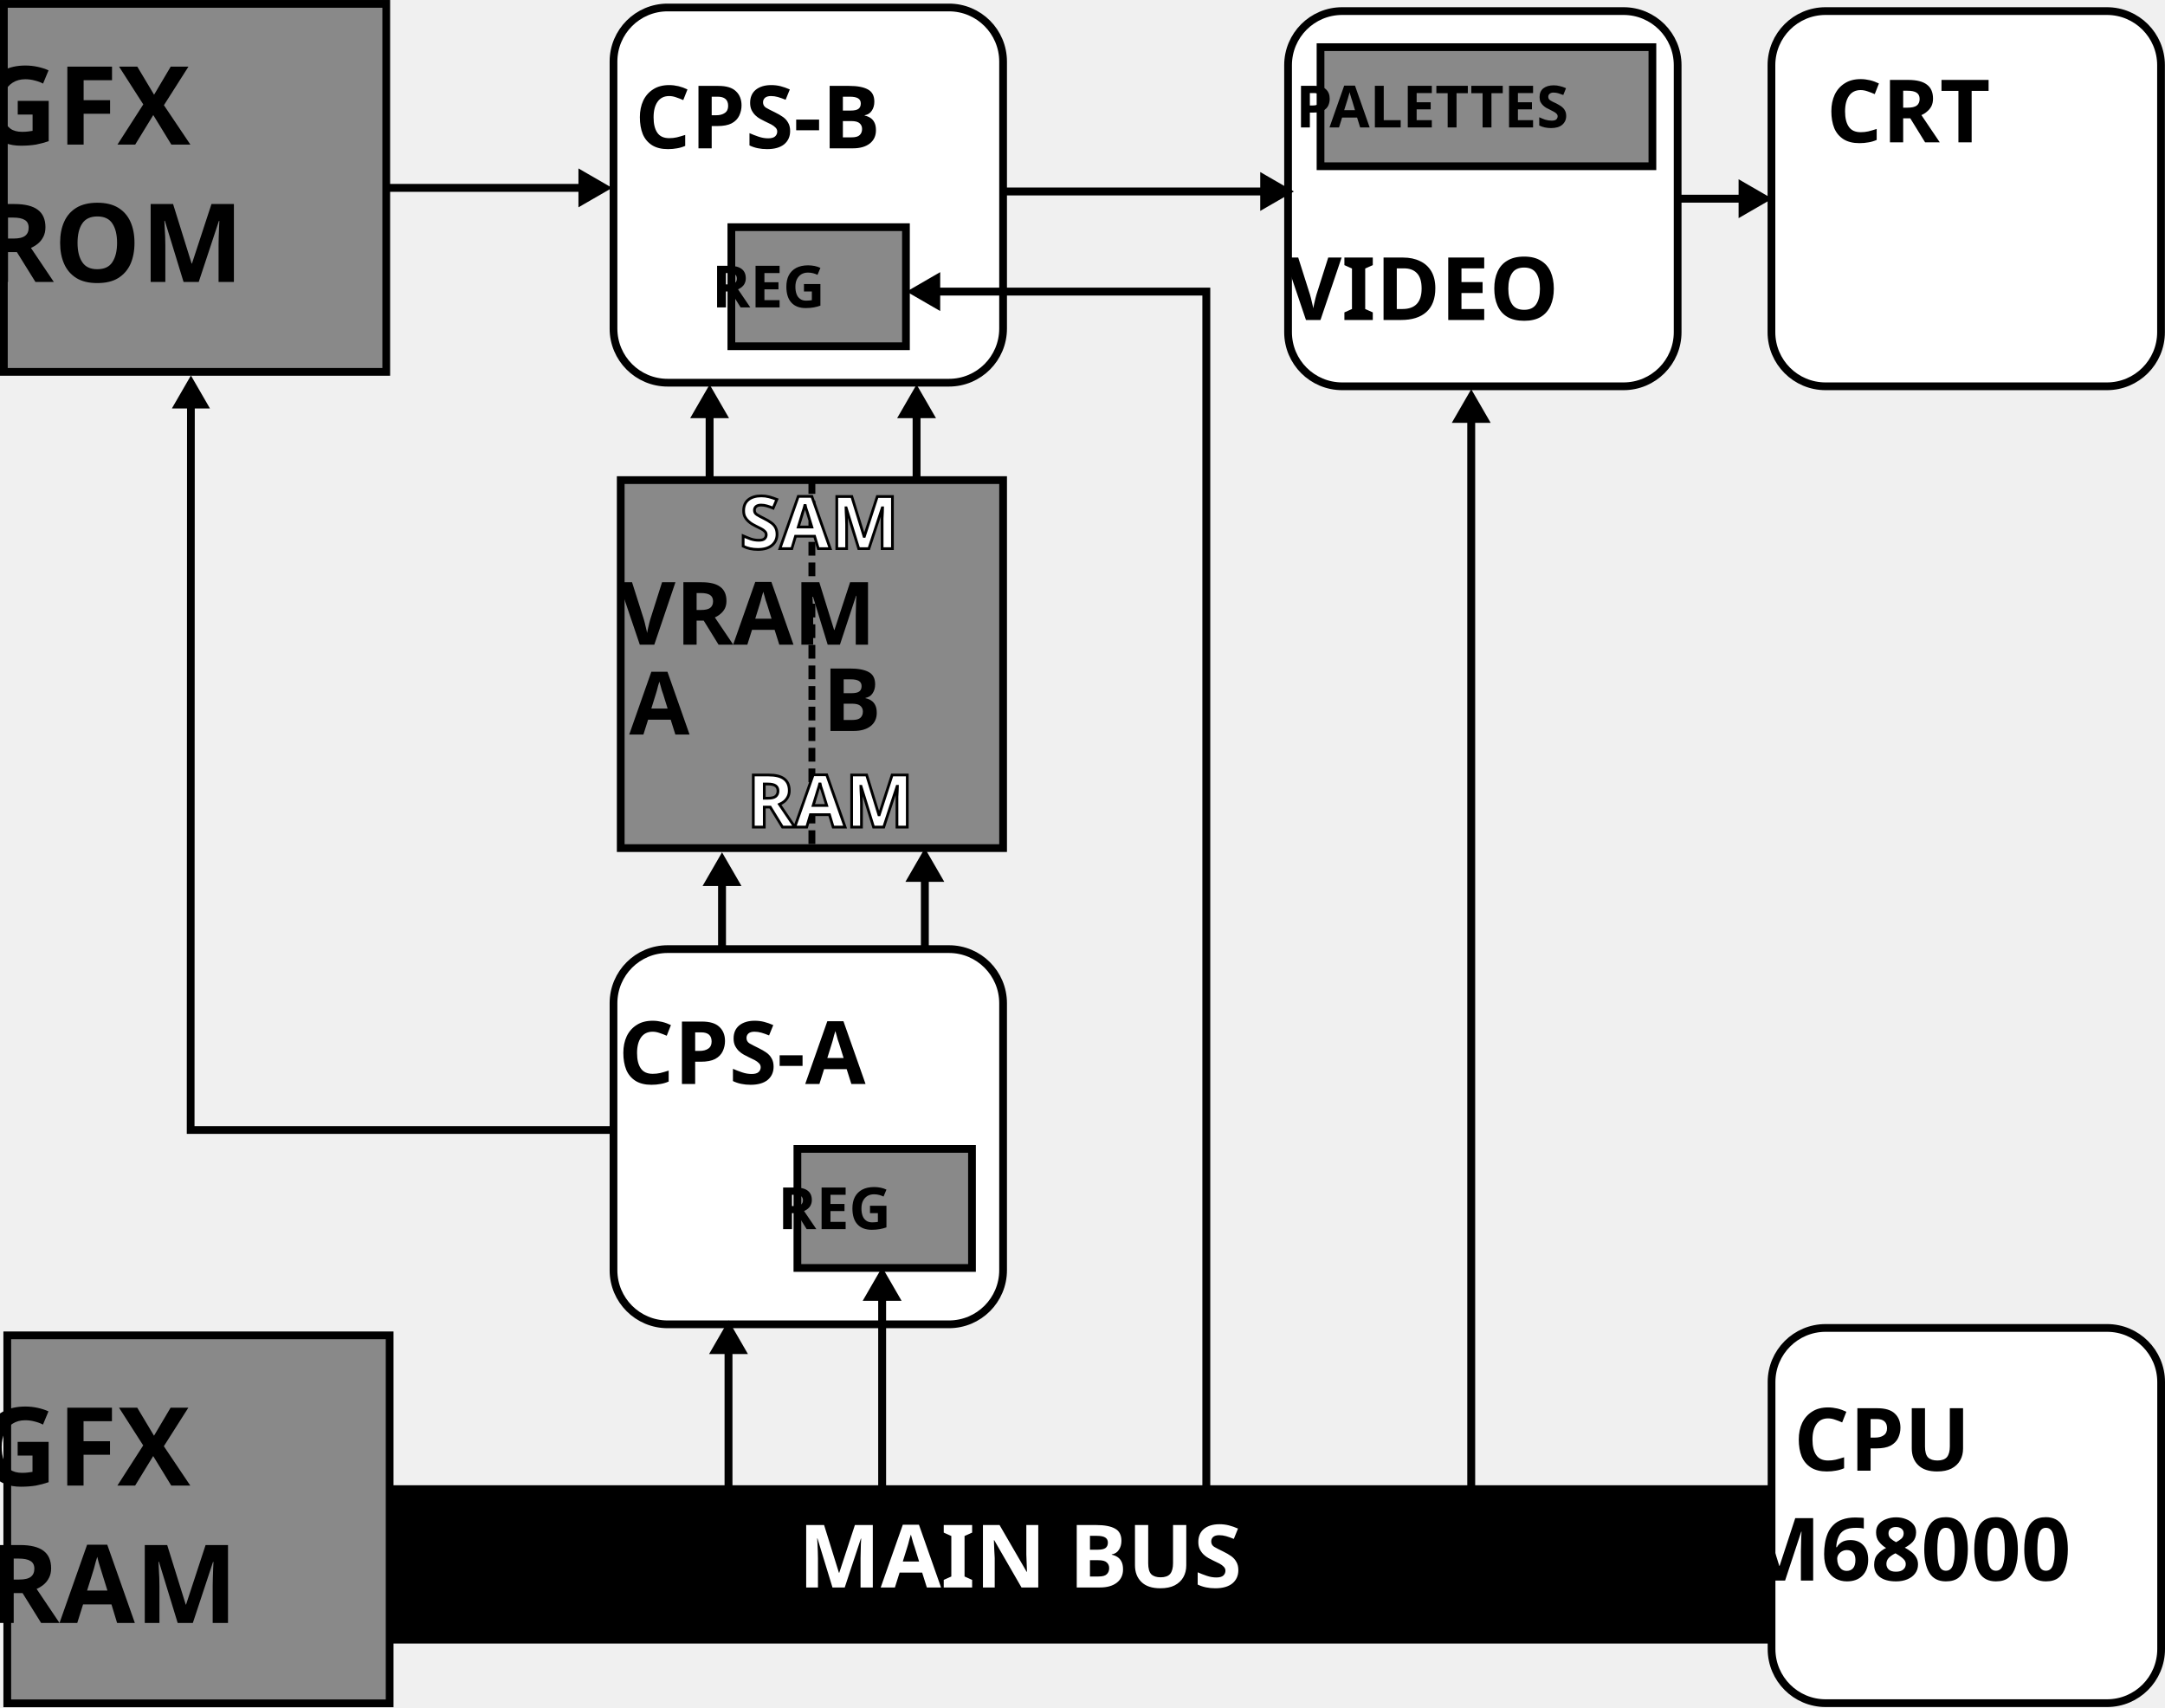
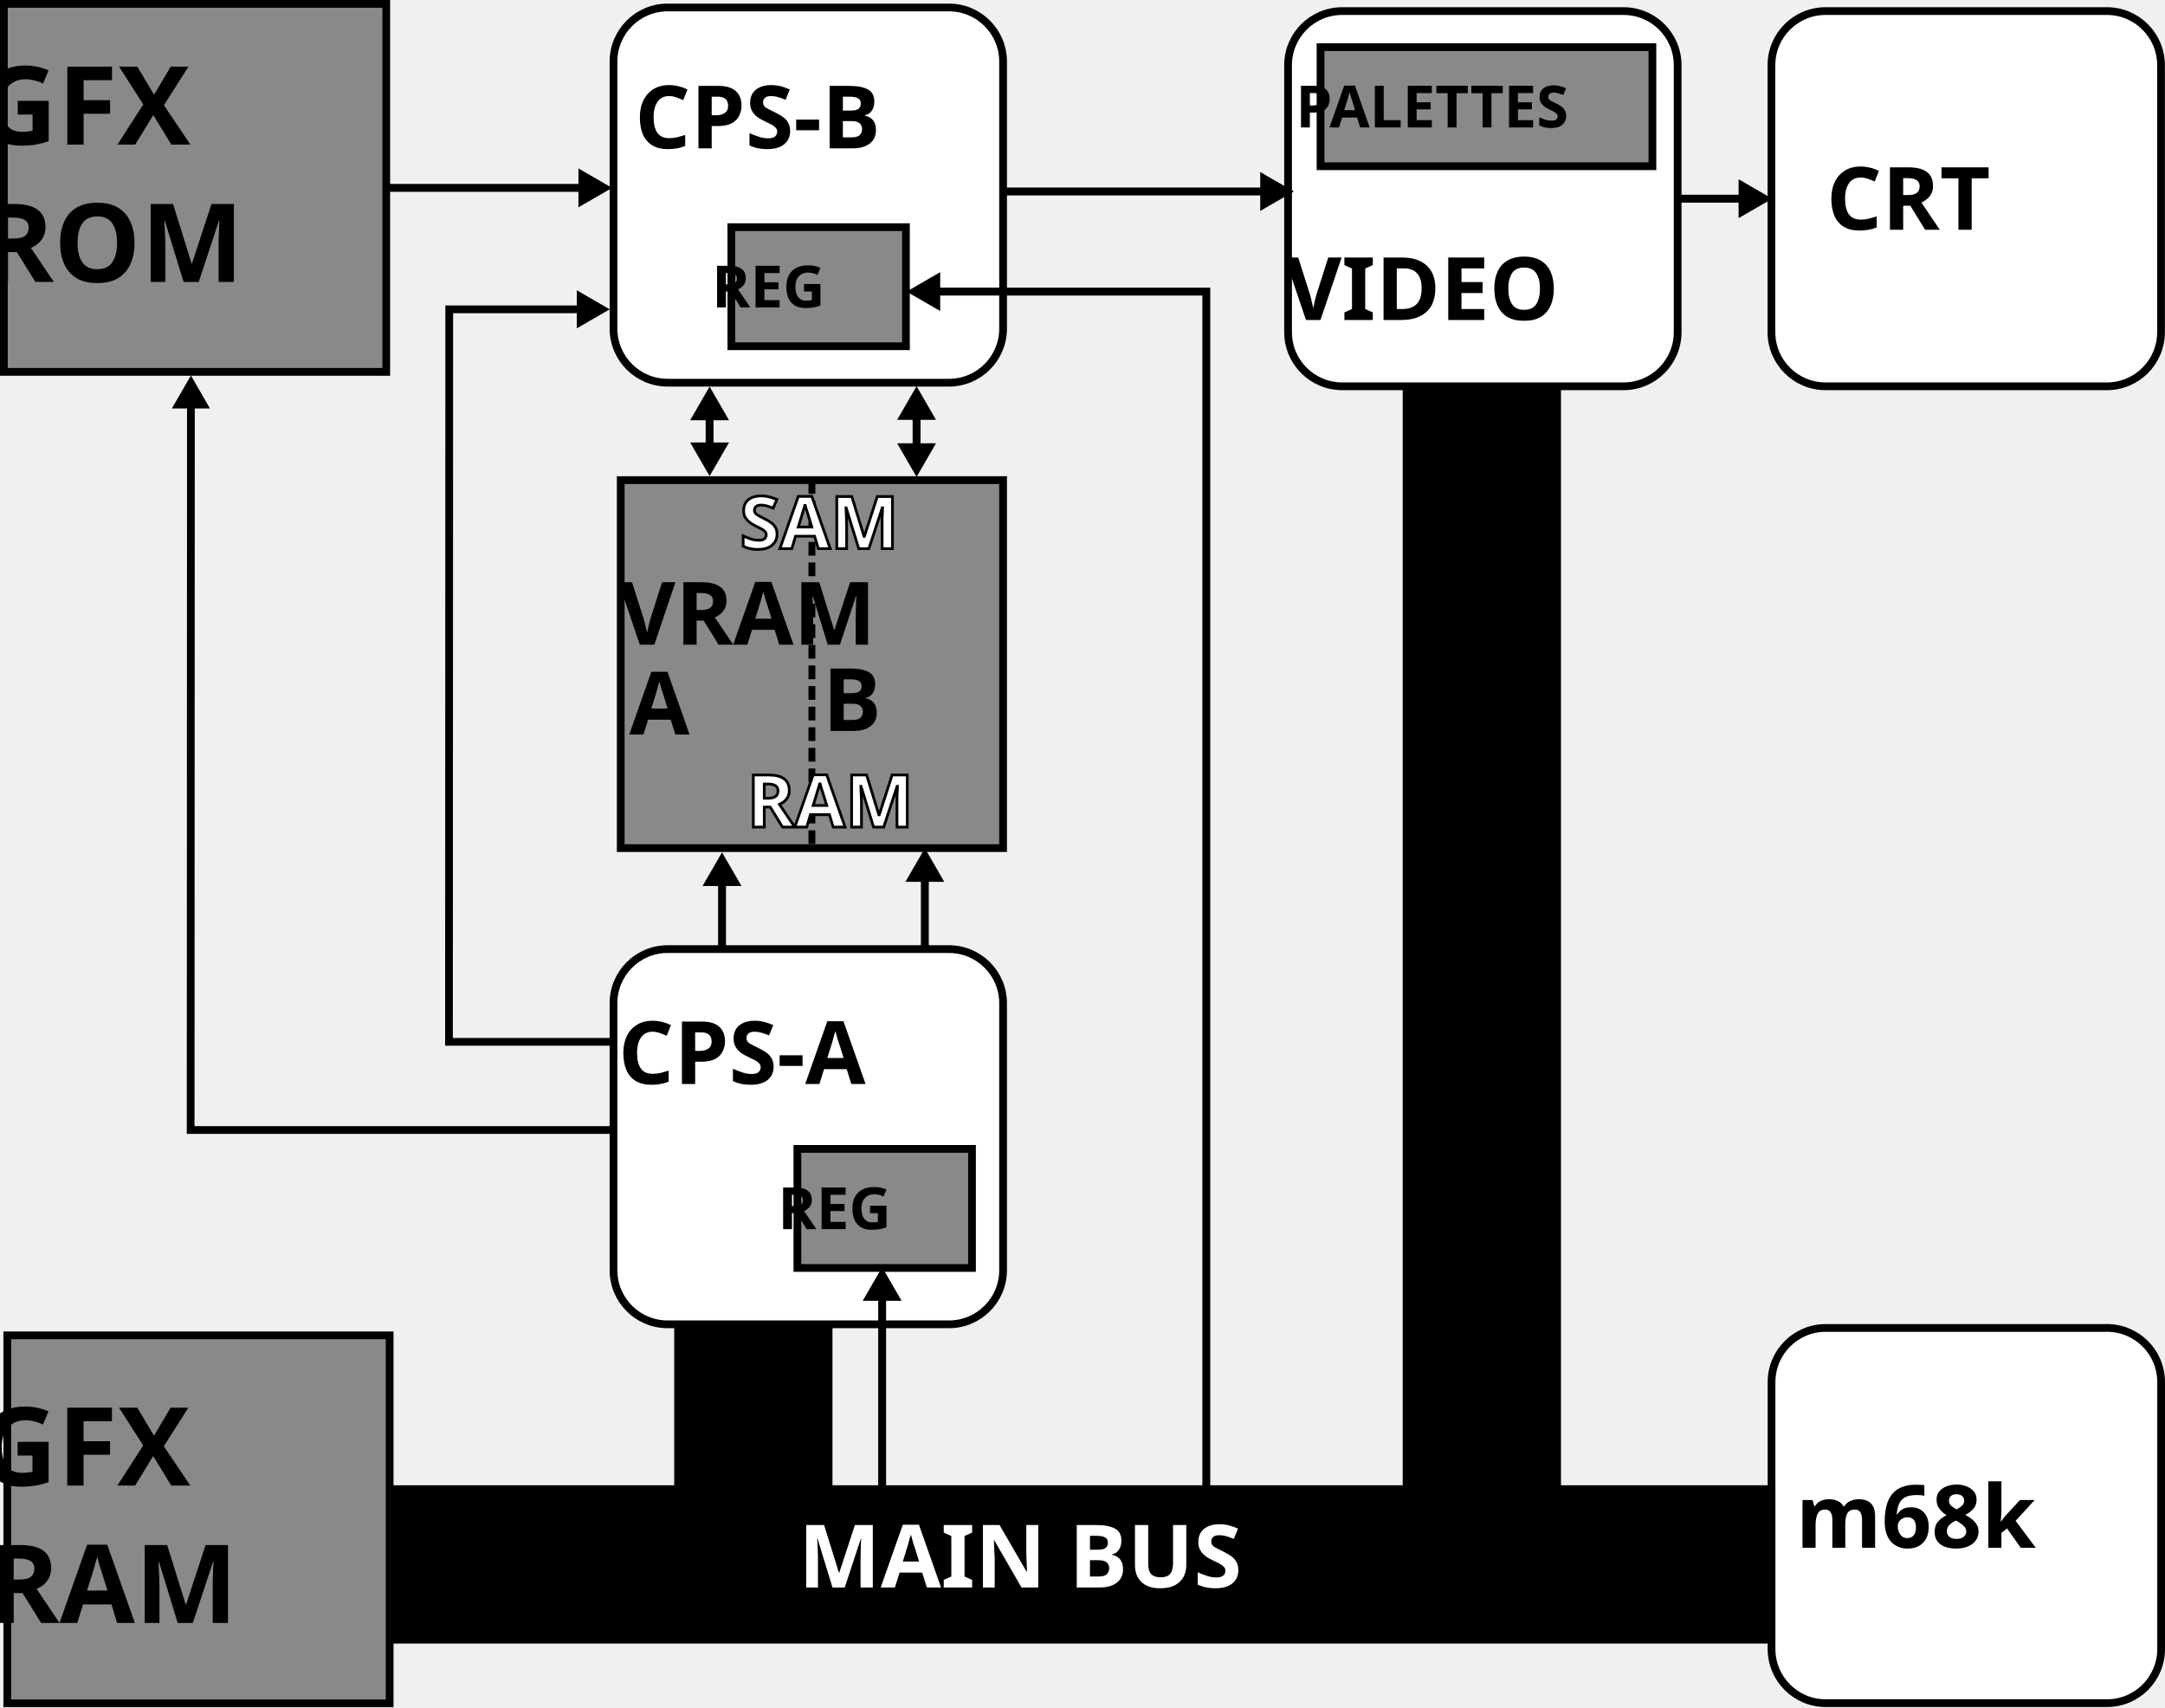
<svg xmlns="http://www.w3.org/2000/svg" width="209.708mm" height="165.341mm" viewBox="0 0 209.708 165.341" version="1.1" id="svg4109">
  <defs id="defs4106">
    <marker style="overflow:visible" id="TriangleInM" refX="0" refY="0" orient="auto">
      <path transform="scale(-0.4)" style="fill:context-stroke;fill-rule:evenodd;stroke:context-stroke;stroke-width:1pt" d="M 5.77,0 -2.88,5 V -5 Z" id="path35673" />
    </marker>
    <marker style="overflow:visible" id="TriangleOutM" refX="0" refY="0" orient="auto">
      <path transform="scale(0.4)" style="fill:context-stroke;fill-rule:evenodd;stroke:context-stroke;stroke-width:1pt" d="M 5.77,0 -2.88,5 V -5 Z" id="path35682" />
    </marker>
    <marker style="overflow:visible" id="TriangleOutL" refX="0" refY="0" orient="auto">
      <path transform="scale(0.8)" style="fill:context-stroke;fill-rule:evenodd;stroke:context-stroke;stroke-width:1pt" d="M 5.77,0 -2.88,5 V -5 Z" id="path35679" />
    </marker>
    <marker style="overflow:visible" id="TriangleOutM-1" refX="0" refY="0" orient="auto">
      <path transform="scale(0.4)" style="fill:context-stroke;fill-rule:evenodd;stroke:context-stroke;stroke-width:1pt" d="M 5.77,0 -2.88,5 V -5 Z" id="path35682-7" />
    </marker>
    <marker style="overflow:visible" id="TriangleOutM-9" refX="0" refY="0" orient="auto">
      <path transform="scale(0.4)" style="fill:context-stroke;fill-rule:evenodd;stroke:context-stroke;stroke-width:1pt" d="M 5.77,0 -2.88,5 V -5 Z" id="path35682-6" />
    </marker>
    <marker style="overflow:visible" id="TriangleOutM-9-0" refX="0" refY="0" orient="auto">
      <path transform="scale(0.4)" style="fill:context-stroke;fill-rule:evenodd;stroke:context-stroke;stroke-width:1pt" d="M 5.77,0 -2.88,5 V -5 Z" id="path35682-6-3" />
    </marker>
    <marker style="overflow:visible" id="TriangleOutM-9-0-5" refX="0" refY="0" orient="auto">
      <path transform="scale(0.4)" style="fill:context-stroke;fill-rule:evenodd;stroke:context-stroke;stroke-width:1pt" d="M 5.77,0 -2.88,5 V -5 Z" id="path35682-6-3-4" />
    </marker>
    <marker style="overflow:visible" id="TriangleOutM-9-0-1" refX="0" refY="0" orient="auto">
      <path transform="scale(0.4)" style="fill:context-stroke;fill-rule:evenodd;stroke:context-stroke;stroke-width:1pt" d="M 5.77,0 -2.88,5 V -5 Z" id="path35682-6-3-5" />
    </marker>
    <marker style="overflow:visible" id="TriangleOutM-9-0-3" refX="0" refY="0" orient="auto">
      <path transform="scale(0.4)" style="fill:context-stroke;fill-rule:evenodd;stroke:context-stroke;stroke-width:1pt" d="M 5.77,0 -2.88,5 V -5 Z" id="path35682-6-3-2" />
    </marker>
    <marker style="overflow:visible" id="TriangleOutM-9-0-5-9" refX="0" refY="0" orient="auto">
      <path transform="scale(0.4)" style="fill:context-stroke;fill-rule:evenodd;stroke:context-stroke;stroke-width:1pt" d="M 5.77,0 -2.88,5 V -5 Z" id="path35682-6-3-4-5" />
    </marker>
    <marker style="overflow:visible" id="TriangleOutM-9-0-5-9-6" refX="0" refY="0" orient="auto">
      <path transform="scale(0.4)" style="fill:context-stroke;fill-rule:evenodd;stroke:context-stroke;stroke-width:1pt" d="M 5.77,0 -2.88,5 V -5 Z" id="path35682-6-3-4-5-7" />
    </marker>
+     <marker style="overflow:visible" id="TriangleOutM-11" refX="0" refY="0" orient="auto">
+       <path transform="scale(0.4)" style="fill:context-stroke;fill-rule:evenodd;stroke:context-stroke;stroke-width:1pt" d="M 5.77,0 -2.88,5 V -5 Z" id="path35682-8" />
+     </marker>
  </defs>
  <g id="layer1" transform="translate(-0.3912335,-0.9396076)">
    <path style="fill:none;stroke:#000000;stroke-width:0.765;stroke-linecap:butt;stroke-linejoin:miter;stroke-miterlimit:4;stroke-dasharray:none;stroke-opacity:1;marker-end:url(#TriangleOutM-9-0)" d="M 70.329,95.955 V 85.661" id="path35535-6-0" />
    <path style="fill:none;stroke:#000000;stroke-width:0.765;stroke-linecap:butt;stroke-linejoin:miter;stroke-miterlimit:4;stroke-dasharray:none;stroke-opacity:1;marker-end:url(#TriangleOutM-9-0-5)" d="M 89.975,95.554 V 85.26" id="path35535-6-0-3" />
-     <path style="fill:none;stroke:#000000;stroke-width:0.765;stroke-linecap:butt;stroke-linejoin:miter;stroke-miterlimit:4;stroke-dasharray:none;stroke-opacity:1;marker-end:url(#TriangleOutM-9-0-1)" d="M 69.126,50.649 V 40.355" id="path35535-6-0-9" />
-     <path style="fill:none;stroke:#000000;stroke-width:0.765;stroke-linecap:butt;stroke-linejoin:miter;stroke-miterlimit:4;stroke-dasharray:none;stroke-opacity:1;marker-end:url(#TriangleOutM-9-0-3)" d="m 89.173,50.649 c 0,-1.501 0,-2.576 0,-10.294" id="path35535-6-0-0" />
+     <path style="fill:none;stroke:#000000;stroke-width:0.765;stroke-linecap:butt;stroke-linejoin:miter;stroke-miterlimit:4;stroke-dasharray:none;stroke-opacity:1;marker-start:url(#TriangleInM);marker-end:url(#TriangleOutM-9-0-1)" d="M 69.126,44.877 V 40.555" id="path35535-6-0-9" />
+     <path style="fill:none;stroke:#000000;stroke-width:0.765;stroke-linecap:butt;stroke-linejoin:miter;stroke-miterlimit:4;stroke-dasharray:none;stroke-opacity:1;marker-start:url(#TriangleInM);marker-end:url(#TriangleOutM-9-0-3)" d="m 89.173,44.956 0,-4.441" id="path35535-6-0-0" />
    <path style="fill:none;stroke:#000000;stroke-width:0.749;stroke-linecap:butt;stroke-linejoin:miter;stroke-miterlimit:4;stroke-dasharray:none;stroke-opacity:1;marker-end:url(#TriangleOutM)" d="M 63.601,110.378 H 18.858 l 0.026,-70.944" id="path46756" />
+     <path style="fill:none;stroke:#000000;stroke-width:0.749;stroke-linecap:butt;stroke-linejoin:miter;stroke-miterlimit:4;stroke-dasharray:none;stroke-opacity:1;marker-end:url(#TriangleOutM-11)" d="M 88.624,101.84 H 43.881 l 0.026,-70.944 h 13.418" id="path46756-9" />
    <rect style="fill:#000000;fill-opacity:1;stroke:#000000;stroke-width:1;stroke-miterlimit:4;stroke-dasharray:none;stroke-dashoffset:0;stroke-opacity:1" id="rect36631" width="133.419" height="14.33" x="38.815" y="145.285" />
+     <rect style="fill:#000000;fill-opacity:1;stroke:#000000;stroke-width:1;stroke-miterlimit:4;stroke-dasharray:none;stroke-dashoffset:0;stroke-opacity:1" id="rect36631-7" width="44.01" height="14.33" x="112.247" y="-80.527" transform="rotate(90)" />
+     <rect style="fill:#000000;fill-opacity:1;stroke:#000000;stroke-width:1;stroke-miterlimit:4;stroke-dasharray:none;stroke-dashoffset:0;stroke-opacity:1" id="rect36631-7-5" width="115.778" height="14.33" x="34.665" y="-151.093" transform="rotate(90)" />
    <rect style="fill:#898989;fill-opacity:1;stroke:#000000;stroke-width:0.75;stroke-miterlimit:4;stroke-dasharray:none" id="rect4204" width="37.038" height="35.64" x="0.766" y="1.315" />
    <rect style="fill:#898989;fill-opacity:1;stroke:#000000;stroke-width:0.75;stroke-miterlimit:4;stroke-dasharray:none" id="rect4204-6" width="37.038" height="35.64" x="1.095" y="130.266" />
    <rect style="fill:#898989;fill-opacity:1;stroke:#000000;stroke-width:0.75;stroke-miterlimit:4;stroke-dasharray:none" id="rect4204-0" width="37.038" height="35.64" x="60.516" y="47.437" />
    <rect style="fill:#ffffff;fill-opacity:1;stroke:#000000;stroke-width:0.75;stroke-miterlimit:4;stroke-dasharray:none" id="rect4571" width="37.736" height="36.339" x="59.817" y="1.664" ry="5.241" />
    <rect style="fill:#ffffff;fill-opacity:1;stroke:#000000;stroke-width:0.75;stroke-miterlimit:4;stroke-dasharray:none" id="rect4571-0" width="37.736" height="36.339" x="59.817" y="92.86" ry="5.241" />
    <rect style="fill:#ffffff;fill-opacity:1;stroke:#000000;stroke-width:0.75;stroke-miterlimit:4;stroke-dasharray:none" id="rect4571-8" width="37.736" height="36.339" x="171.978" y="2.013" ry="5.241" />
    <rect style="fill:#ffffff;fill-opacity:1;stroke:#000000;stroke-width:0.75;stroke-miterlimit:4;stroke-dasharray:none" id="rect4571-4" width="37.736" height="36.339" x="171.988" y="129.549" ry="5.241" />
    <rect style="fill:#ffffff;fill-opacity:1;stroke:#000000;stroke-width:0.75;stroke-miterlimit:4;stroke-dasharray:none" id="rect4571-1" width="37.736" height="36.339" x="125.157" y="2.013" ry="5.241" />
    <text xml:space="preserve" style="font-style:normal;font-weight:normal;font-size:10.583px;line-height:1.25;font-family:sans-serif;fill:#000000;fill-opacity:1;stroke:none;stroke-width:0.265" x="18.196" y="14.942" id="text1822">
      <tspan id="tspan1820" style="font-style:normal;font-variant:normal;font-weight:bold;font-stretch:normal;font-family:'Roboto Mono';-inkscape-font-specification:'Roboto Mono';text-align:center;text-anchor:middle;stroke-width:0.265" x="18.196" y="14.942">GFX</tspan>
      <tspan style="font-style:normal;font-variant:normal;font-weight:bold;font-stretch:normal;font-family:'Roboto Mono';-inkscape-font-specification:'Roboto Mono';text-align:center;text-anchor:middle;stroke-width:0.265" x="18.196" y="28.247" id="tspan1824">ROM</tspan>
    </text>
    <text xml:space="preserve" style="font-style:normal;font-weight:normal;font-size:10.583px;line-height:1.25;font-family:sans-serif;fill:#000000;fill-opacity:1;stroke:none;stroke-width:0.265" x="18.187" y="144.817" id="text1822-1">
      <tspan id="tspan1820-7" style="font-style:normal;font-variant:normal;font-weight:bold;font-stretch:normal;font-family:'Roboto Mono';-inkscape-font-specification:'Roboto Mono';text-align:center;text-anchor:middle;stroke-width:0.265" x="18.187" y="144.817">GFX</tspan>
      <tspan style="font-style:normal;font-variant:normal;font-weight:bold;font-stretch:normal;font-family:'Roboto Mono';-inkscape-font-specification:'Roboto Mono';text-align:center;text-anchor:middle;stroke-width:0.265" x="18.187" y="158.123" id="tspan1824-8">RAM</tspan>
    </text>
    <text xml:space="preserve" style="font-style:normal;font-weight:normal;font-size:8.467px;line-height:1.25;font-family:sans-serif;fill:#000000;fill-opacity:1;stroke:none;stroke-width:0.265" x="79.286" y="15.305" id="text1822-9">
      <tspan style="font-style:normal;font-variant:normal;font-weight:bold;font-stretch:normal;font-size:8.467px;font-family:'Roboto Mono';-inkscape-font-specification:'Roboto Mono';text-align:center;text-anchor:middle;stroke-width:0.265" x="79.286" y="15.305" id="tspan1824-9">CPS-B</tspan>
    </text>
    <text xml:space="preserve" style="font-style:normal;font-weight:normal;font-size:8.467px;line-height:1.25;font-family:sans-serif;fill:#000000;fill-opacity:1;stroke:none;stroke-width:0.265" x="77.759" y="105.922" id="text1822-9-4">
      <tspan style="font-style:normal;font-variant:normal;font-weight:bold;font-stretch:normal;font-size:8.467px;font-family:'Roboto Mono';-inkscape-font-specification:'Roboto Mono';text-align:center;text-anchor:middle;stroke-width:0.265" x="77.759" y="105.922" id="tspan1824-9-80">CPS-A</tspan>
    </text>
    <text xml:space="preserve" style="font-style:normal;font-weight:normal;font-size:8.467px;line-height:1.25;font-family:sans-serif;fill:#000000;fill-opacity:1;stroke:none;stroke-width:0.265" x="78.278" y="63.375" id="text1822-9-6">
      <tspan style="font-style:normal;font-variant:normal;font-weight:bold;font-stretch:normal;font-size:8.467px;font-family:'Roboto Mono';-inkscape-font-specification:'Roboto Mono';text-align:center;text-anchor:middle;stroke-width:0.265" x="78.278" y="63.375" id="tspan1824-9-9">VRAM</tspan>
    </text>
    <text xml:space="preserve" style="font-style:normal;font-weight:normal;font-size:8.467px;line-height:1.25;font-family:sans-serif;fill:#000000;fill-opacity:1;stroke:none;stroke-width:0.265" x="104.697" y="154.684" id="text1822-9-6-4">
      <tspan style="font-style:normal;font-variant:normal;font-weight:bold;font-stretch:normal;font-size:8.467px;font-family:'Roboto Mono';-inkscape-font-specification:'Roboto Mono';text-align:center;text-anchor:middle;fill:#ffffff;fill-opacity:1;stroke-width:0.265" x="104.697" y="154.684" id="tspan1824-9-9-8">MAIN BUS</tspan>
    </text>
    <text xml:space="preserve" style="font-style:normal;font-weight:normal;font-size:8.467px;line-height:1.25;font-family:sans-serif;fill:#000000;fill-opacity:1;stroke:none;stroke-width:0.265" x="69.762" y="72.08" id="text1822-9-6-5">
      <tspan style="font-style:normal;font-variant:normal;font-weight:bold;font-stretch:normal;font-size:8.467px;font-family:'Roboto Mono';-inkscape-font-specification:'Roboto Mono';text-align:center;text-anchor:middle;stroke-width:0.265" x="69.762" y="72.08" id="tspan1824-9-9-7">A</tspan>
    </text>
    <text xml:space="preserve" style="font-style:normal;font-weight:normal;font-size:8.467px;line-height:1.25;font-family:sans-serif;fill:#000000;fill-opacity:1;stroke:none;stroke-width:0.265" x="88.413" y="71.73" id="text1822-9-6-5-9">
      <tspan style="font-style:normal;font-variant:normal;font-weight:bold;font-stretch:normal;font-size:8.467px;font-family:'Roboto Mono';-inkscape-font-specification:'Roboto Mono';text-align:center;text-anchor:middle;stroke-width:0.265" x="88.413" y="71.73" id="tspan1824-9-9-7-3">B</tspan>
    </text>
    <text xml:space="preserve" style="font-style:normal;font-weight:normal;font-size:8.467px;line-height:1.25;font-family:sans-serif;fill:#000000;fill-opacity:1;stroke:none;stroke-width:0.265" x="143.618" y="31.928" id="text1822-9-2">
      <tspan style="font-style:normal;font-variant:normal;font-weight:bold;font-stretch:normal;font-size:8.467px;font-family:'Roboto Mono';-inkscape-font-specification:'Roboto Mono';text-align:center;text-anchor:middle;stroke-width:0.265" x="143.618" y="31.928" id="tspan1824-9-8">VIDEO</tspan>
    </text>
-     <text xml:space="preserve" style="font-style:normal;font-weight:normal;font-size:8.467px;line-height:1.25;font-family:sans-serif;fill:#000000;fill-opacity:1;stroke:none;stroke-width:0.265" x="190.741" y="14.726" id="text1822-9-2-6">
-       <tspan style="font-style:normal;font-variant:normal;font-weight:bold;font-stretch:normal;font-size:8.467px;font-family:'Roboto Mono';-inkscape-font-specification:'Roboto Mono';text-align:center;text-anchor:middle;stroke-width:0.265" x="190.741" y="14.726" id="tspan1824-9-8-2">CRT</tspan>
+     <text xml:space="preserve" style="font-style:normal;font-weight:normal;font-size:8.467px;line-height:1.25;font-family:sans-serif;fill:#000000;fill-opacity:1;stroke:none;stroke-width:0.265" x="190.741" y="23.192" id="text1822-9-2-6">
+       <tspan style="font-style:normal;font-variant:normal;font-weight:bold;font-stretch:normal;font-size:8.467px;font-family:'Roboto Mono';-inkscape-font-specification:'Roboto Mono';text-align:center;text-anchor:middle;stroke-width:0.265" x="190.741" y="23.192" id="tspan1824-9-8-2">CRT</tspan>
    </text>
-     <text xml:space="preserve" style="font-style:normal;font-weight:normal;font-size:8.467px;line-height:1.25;font-family:sans-serif;fill:#000000;fill-opacity:1;stroke:none;stroke-width:0.265" x="190.401" y="143.37" id="text1822-9-2-6-0">
-       <tspan style="font-style:normal;font-variant:normal;font-weight:bold;font-stretch:normal;font-size:8.467px;font-family:'Roboto Mono';-inkscape-font-specification:'Roboto Mono';text-align:center;text-anchor:middle;stroke-width:0.265" x="190.401" y="143.37" id="tspan1824-9-8-2-6">CPU</tspan>
-       <tspan style="font-style:normal;font-variant:normal;font-weight:bold;font-stretch:normal;font-size:8.467px;font-family:'Roboto Mono';-inkscape-font-specification:'Roboto Mono';text-align:center;text-anchor:middle;stroke-width:0.265" x="190.401" y="154.014" id="tspan9386">M68000</tspan>
+     <text xml:space="preserve" style="font-style:normal;font-weight:normal;font-size:8.467px;line-height:1.25;font-family:sans-serif;fill:#000000;fill-opacity:1;stroke:none;stroke-width:0.265" x="191.46" y="140.195" id="text1822-9-2-6-0">
+       <tspan style="font-style:normal;font-variant:normal;font-weight:bold;font-stretch:normal;font-size:8.467px;font-family:'Roboto Mono';-inkscape-font-specification:'Roboto Mono';text-align:center;text-anchor:middle;stroke-width:0.265" x="191.46" y="140.195" id="tspan1824-9-8-2-6" />
+       <tspan style="font-style:normal;font-variant:normal;font-weight:bold;font-stretch:normal;font-size:8.467px;font-family:'Roboto Mono';-inkscape-font-specification:'Roboto Mono';text-align:center;text-anchor:middle;stroke-width:0.265" x="191.46" y="150.839" id="tspan9386">m68k</tspan>
    </text>
    <path style="fill:none;stroke:#000000;stroke-width:0.665;stroke-linecap:butt;stroke-linejoin:miter;stroke-miterlimit:4;stroke-dasharray:1.33, 0.665;stroke-dashoffset:0;stroke-opacity:1" d="M 79.034,47.437 V 82.728" id="path14872" />
    <text xml:space="preserve" style="font-style:normal;font-weight:normal;font-size:7.056px;line-height:1.25;font-family:sans-serif;fill:#000000;fill-opacity:1;stroke:none;stroke-width:0.265" x="72.046" y="54.076" id="text18468">
      <tspan id="tspan18466" style="font-style:normal;font-variant:normal;font-weight:bold;font-stretch:normal;font-size:7.056px;font-family:'Roboto Mono';-inkscape-font-specification:'Roboto Mono Bold';fill:#ffffff;fill-opacity:1;stroke:#000000;stroke-width:0.265;stroke-opacity:1" x="72.046" y="54.076">SAM</tspan>
    </text>
    <text xml:space="preserve" style="font-style:normal;font-weight:normal;font-size:7.056px;line-height:1.25;font-family:sans-serif;fill:#000000;fill-opacity:1;stroke:none;stroke-width:0.265" x="72.718" y="81.044" id="text18468-6">
      <tspan id="tspan18466-7" style="font-style:normal;font-variant:normal;font-weight:bold;font-stretch:normal;font-size:7.056px;font-family:'Roboto Mono';-inkscape-font-specification:'Roboto Mono Bold';fill:#ffffff;fill-opacity:1;stroke:#000000;stroke-width:0.265;stroke-opacity:1" x="72.718" y="81.044">RAM</tspan>
    </text>
    <g id="g35500" transform="translate(2.096471,-1.048235)">
      <rect style="fill:#898989;fill-opacity:1;stroke:#000000;stroke-width:0.75;stroke-miterlimit:4;stroke-dasharray:none" id="rect4204-0-0" width="32.146" height="11.531" x="126.205" y="6.556" />
      <text xml:space="preserve" style="font-style:normal;font-weight:normal;font-size:5.644px;line-height:1.25;font-family:sans-serif;fill:#000000;fill-opacity:1;stroke:none;stroke-width:0.265" x="142.162" y="14.329" id="text1822-9-6-1">
        <tspan style="font-style:normal;font-variant:normal;font-weight:bold;font-stretch:normal;font-size:5.644px;font-family:'Roboto Mono';-inkscape-font-specification:'Roboto Mono';text-align:center;text-anchor:middle;stroke-width:0.265" x="142.162" y="14.329" id="tspan1824-9-9-0">PALETTES</tspan>
      </text>
    </g>
    <g id="g35500-5" transform="translate(-55.7922,105.6524)">
      <rect style="fill:#898989;fill-opacity:1;stroke:#000000;stroke-width:0.75;stroke-miterlimit:4;stroke-dasharray:none" id="rect4204-0-0-5" width="16.911" height="11.531" x="133.422" y="6.556" />
      <text xml:space="preserve" style="font-style:normal;font-weight:normal;font-size:5.644px;line-height:1.25;font-family:sans-serif;fill:#000000;fill-opacity:1;stroke:none;stroke-width:0.265" x="142.162" y="14.329" id="text1822-9-6-1-4">
        <tspan style="font-style:normal;font-variant:normal;font-weight:bold;font-stretch:normal;font-size:5.644px;font-family:'Roboto Mono';-inkscape-font-specification:'Roboto Mono';text-align:center;text-anchor:middle;stroke-width:0.265" x="142.162" y="14.329" id="tspan1824-9-9-0-4">REG</tspan>
      </text>
    </g>
    <g id="g35500-5-0" transform="translate(-62.18915,16.38564)">
      <rect style="fill:#898989;fill-opacity:1;stroke:#000000;stroke-width:0.75;stroke-miterlimit:4;stroke-dasharray:none" id="rect4204-0-0-5-7" width="16.911" height="11.531" x="133.422" y="6.556" />
      <text xml:space="preserve" style="font-style:normal;font-weight:normal;font-size:5.644px;line-height:1.25;font-family:sans-serif;fill:#000000;fill-opacity:1;stroke:none;stroke-width:0.265" x="142.162" y="14.329" id="text1822-9-6-1-4-9">
        <tspan style="font-style:normal;font-variant:normal;font-weight:bold;font-stretch:normal;font-size:5.644px;font-family:'Roboto Mono';-inkscape-font-specification:'Roboto Mono';text-align:center;text-anchor:middle;stroke-width:0.265" x="142.162" y="14.329" id="tspan1824-9-9-0-4-2">REG</tspan>
      </text>
    </g>
    <path style="fill:none;stroke:#000000;stroke-width:0.765;stroke-linecap:butt;stroke-linejoin:miter;stroke-miterlimit:4;stroke-dasharray:none;stroke-opacity:1;marker-end:url(#TriangleOutM)" d="m 162.544,20.183 h 7.338" id="path35535" />
    <path style="fill:none;stroke:#000000;stroke-width:0.765;stroke-linecap:butt;stroke-linejoin:miter;stroke-miterlimit:4;stroke-dasharray:none;stroke-opacity:1;marker-end:url(#TriangleOutM-1)" d="M 97.69,19.484 H 123.546" id="path35535-5" />
    <path style="fill:none;stroke:#000000;stroke-width:0.765;stroke-linecap:butt;stroke-linejoin:miter;stroke-miterlimit:4;stroke-dasharray:none;stroke-opacity:1;marker-end:url(#TriangleOutM-9)" d="M 37.591,19.135 H 57.507" id="path35535-6" />
    <path style="fill:none;stroke:#000000;stroke-width:0.765;stroke-linecap:butt;stroke-linejoin:miter;stroke-miterlimit:4;stroke-dasharray:none;stroke-opacity:1;marker-start:url(#TriangleInM)" d="M 90.376,29.18 H 117.239 V 147.056" id="path47936" />
-     <path style="fill:none;stroke:#000000;stroke-width:0.765;stroke-linecap:butt;stroke-linejoin:miter;stroke-miterlimit:4;stroke-dasharray:none;stroke-opacity:1;marker-start:url(#TriangleInM)" d="M 142.899,40.807 V 145.252" id="path48139" />
    <path style="fill:none;stroke:#000000;stroke-width:0.765;stroke-linecap:butt;stroke-linejoin:miter;stroke-miterlimit:4;stroke-dasharray:none;stroke-opacity:1;marker-end:url(#TriangleOutM-9-0-5-9)" d="M 85.838,146.155 V 125.837" id="path35535-6-0-3-4" />
-     <path style="fill:none;stroke:#000000;stroke-width:0.765;stroke-linecap:butt;stroke-linejoin:miter;stroke-miterlimit:4;stroke-dasharray:none;stroke-opacity:1;marker-end:url(#TriangleOutM-9-0-5-9-6)" d="M 70.957,151.311 V 130.994" id="path35535-6-0-3-4-1" />
  </g>
</svg>
